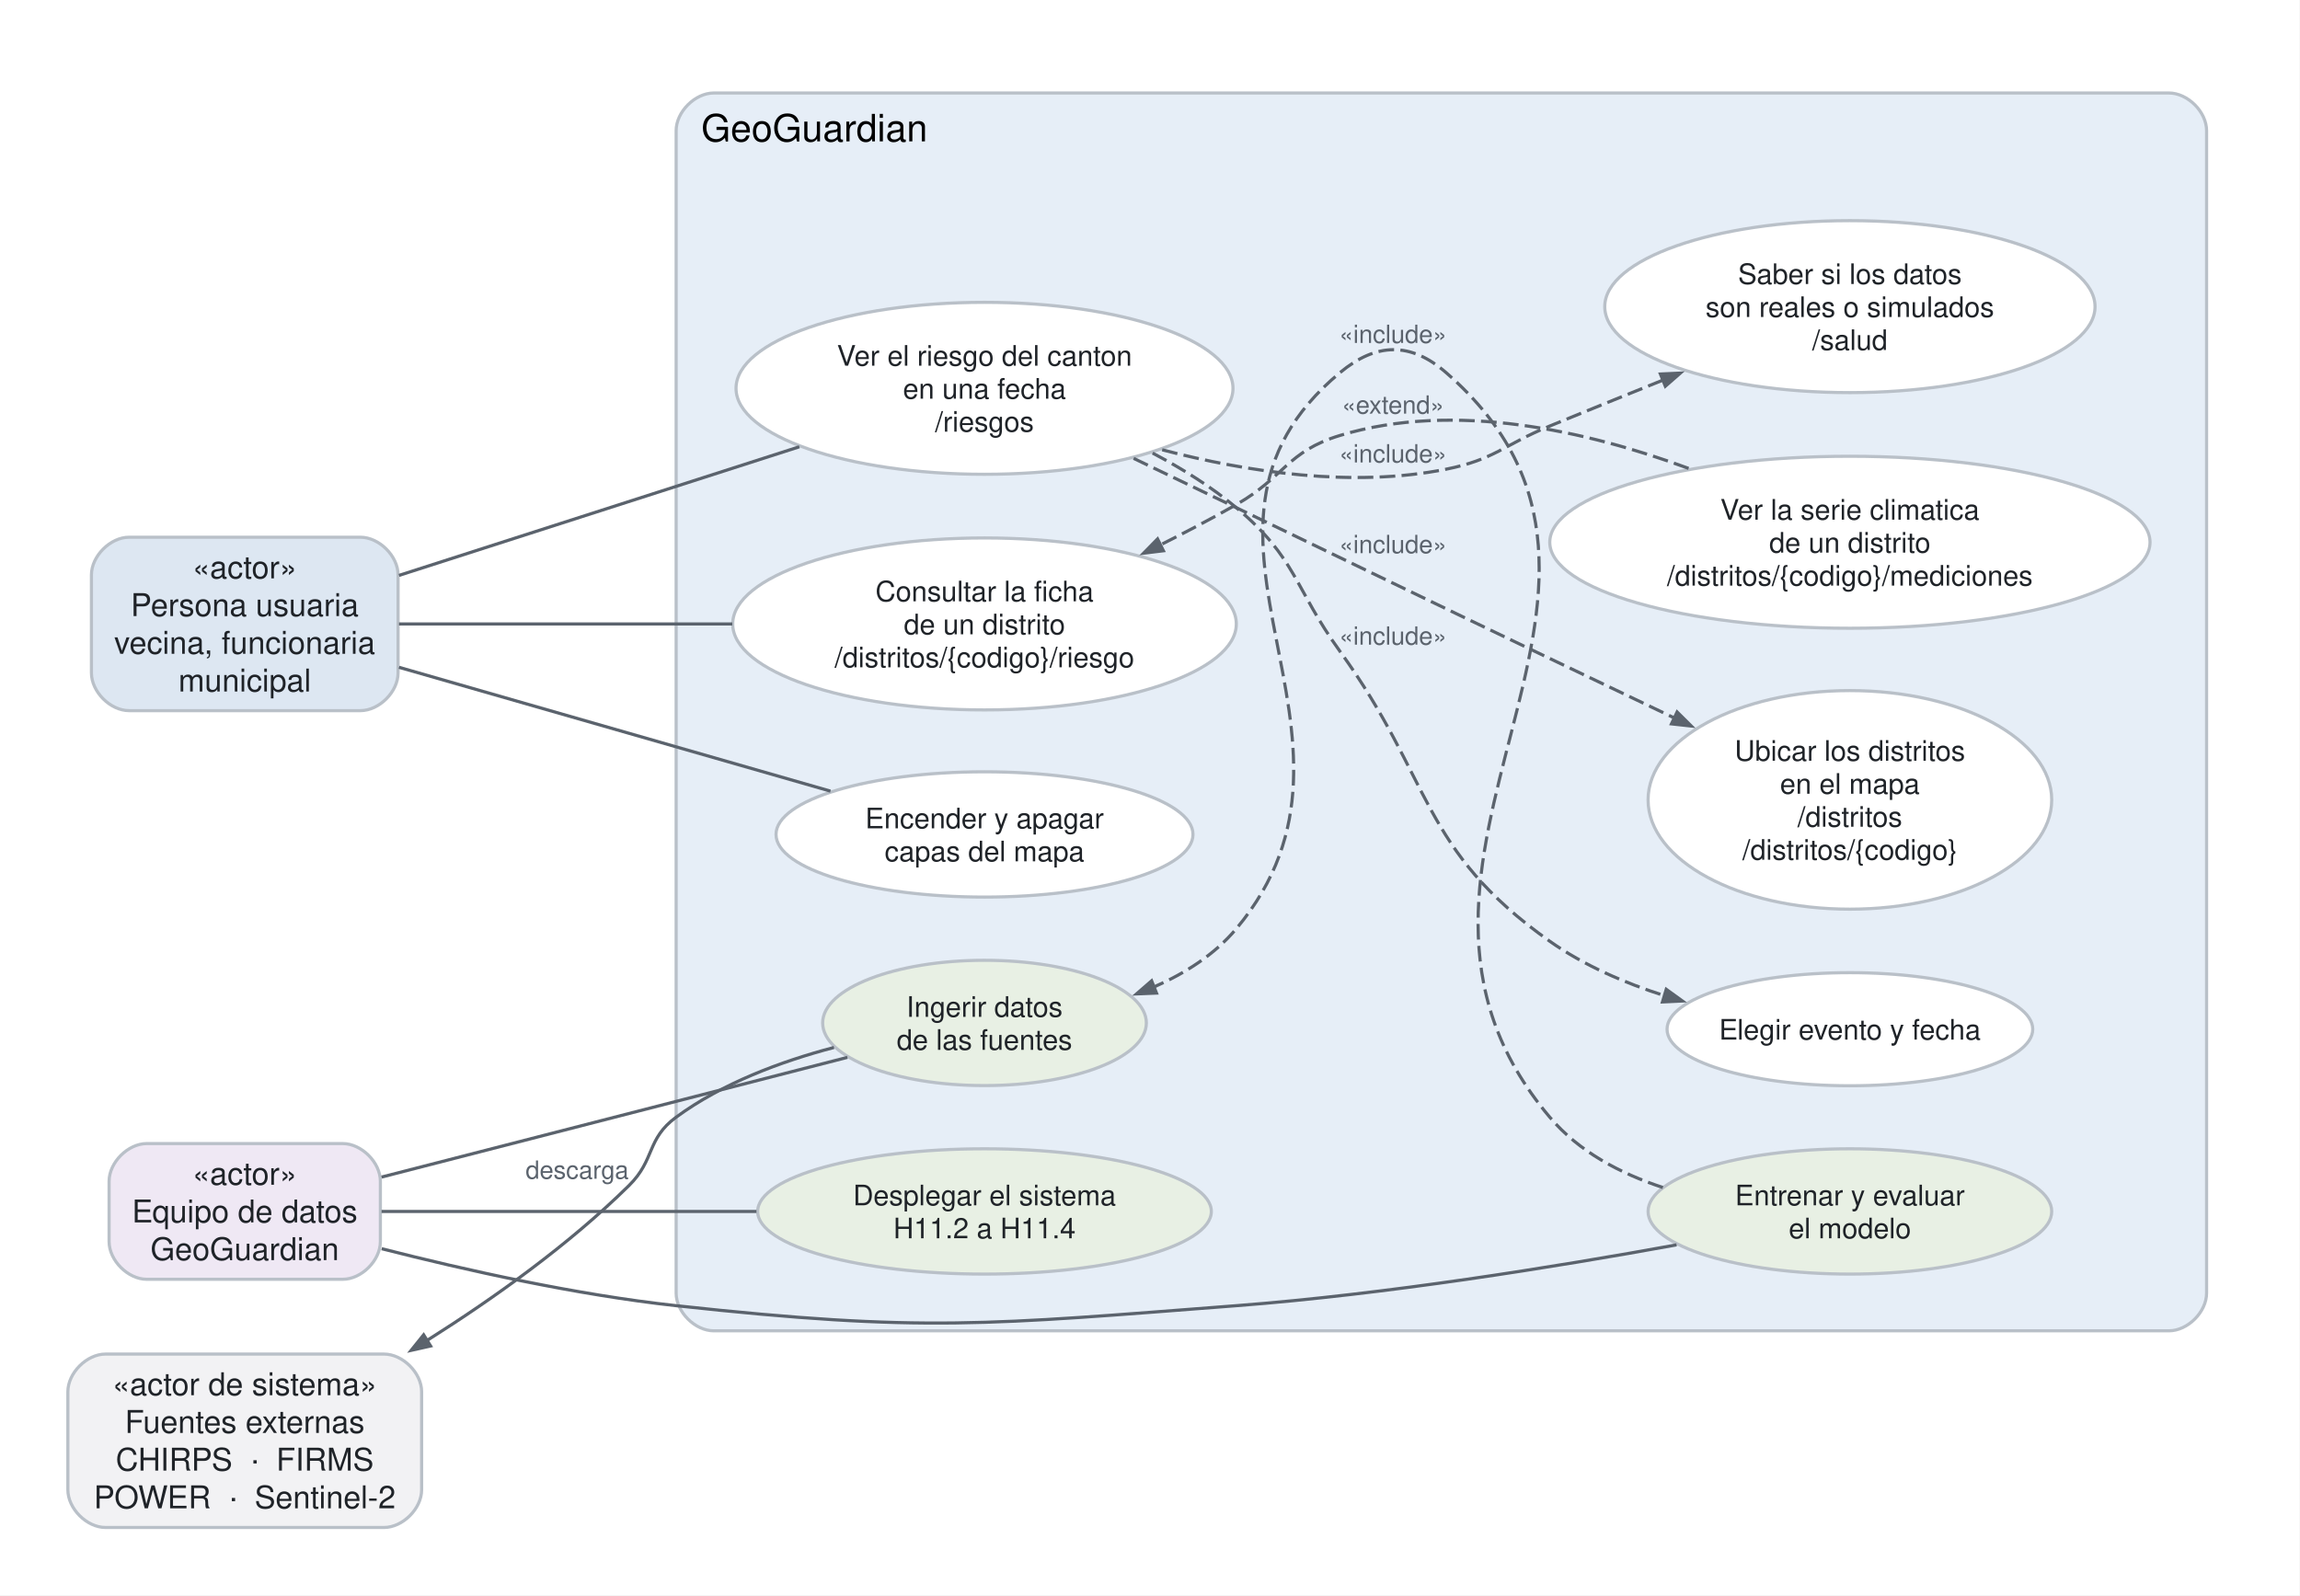
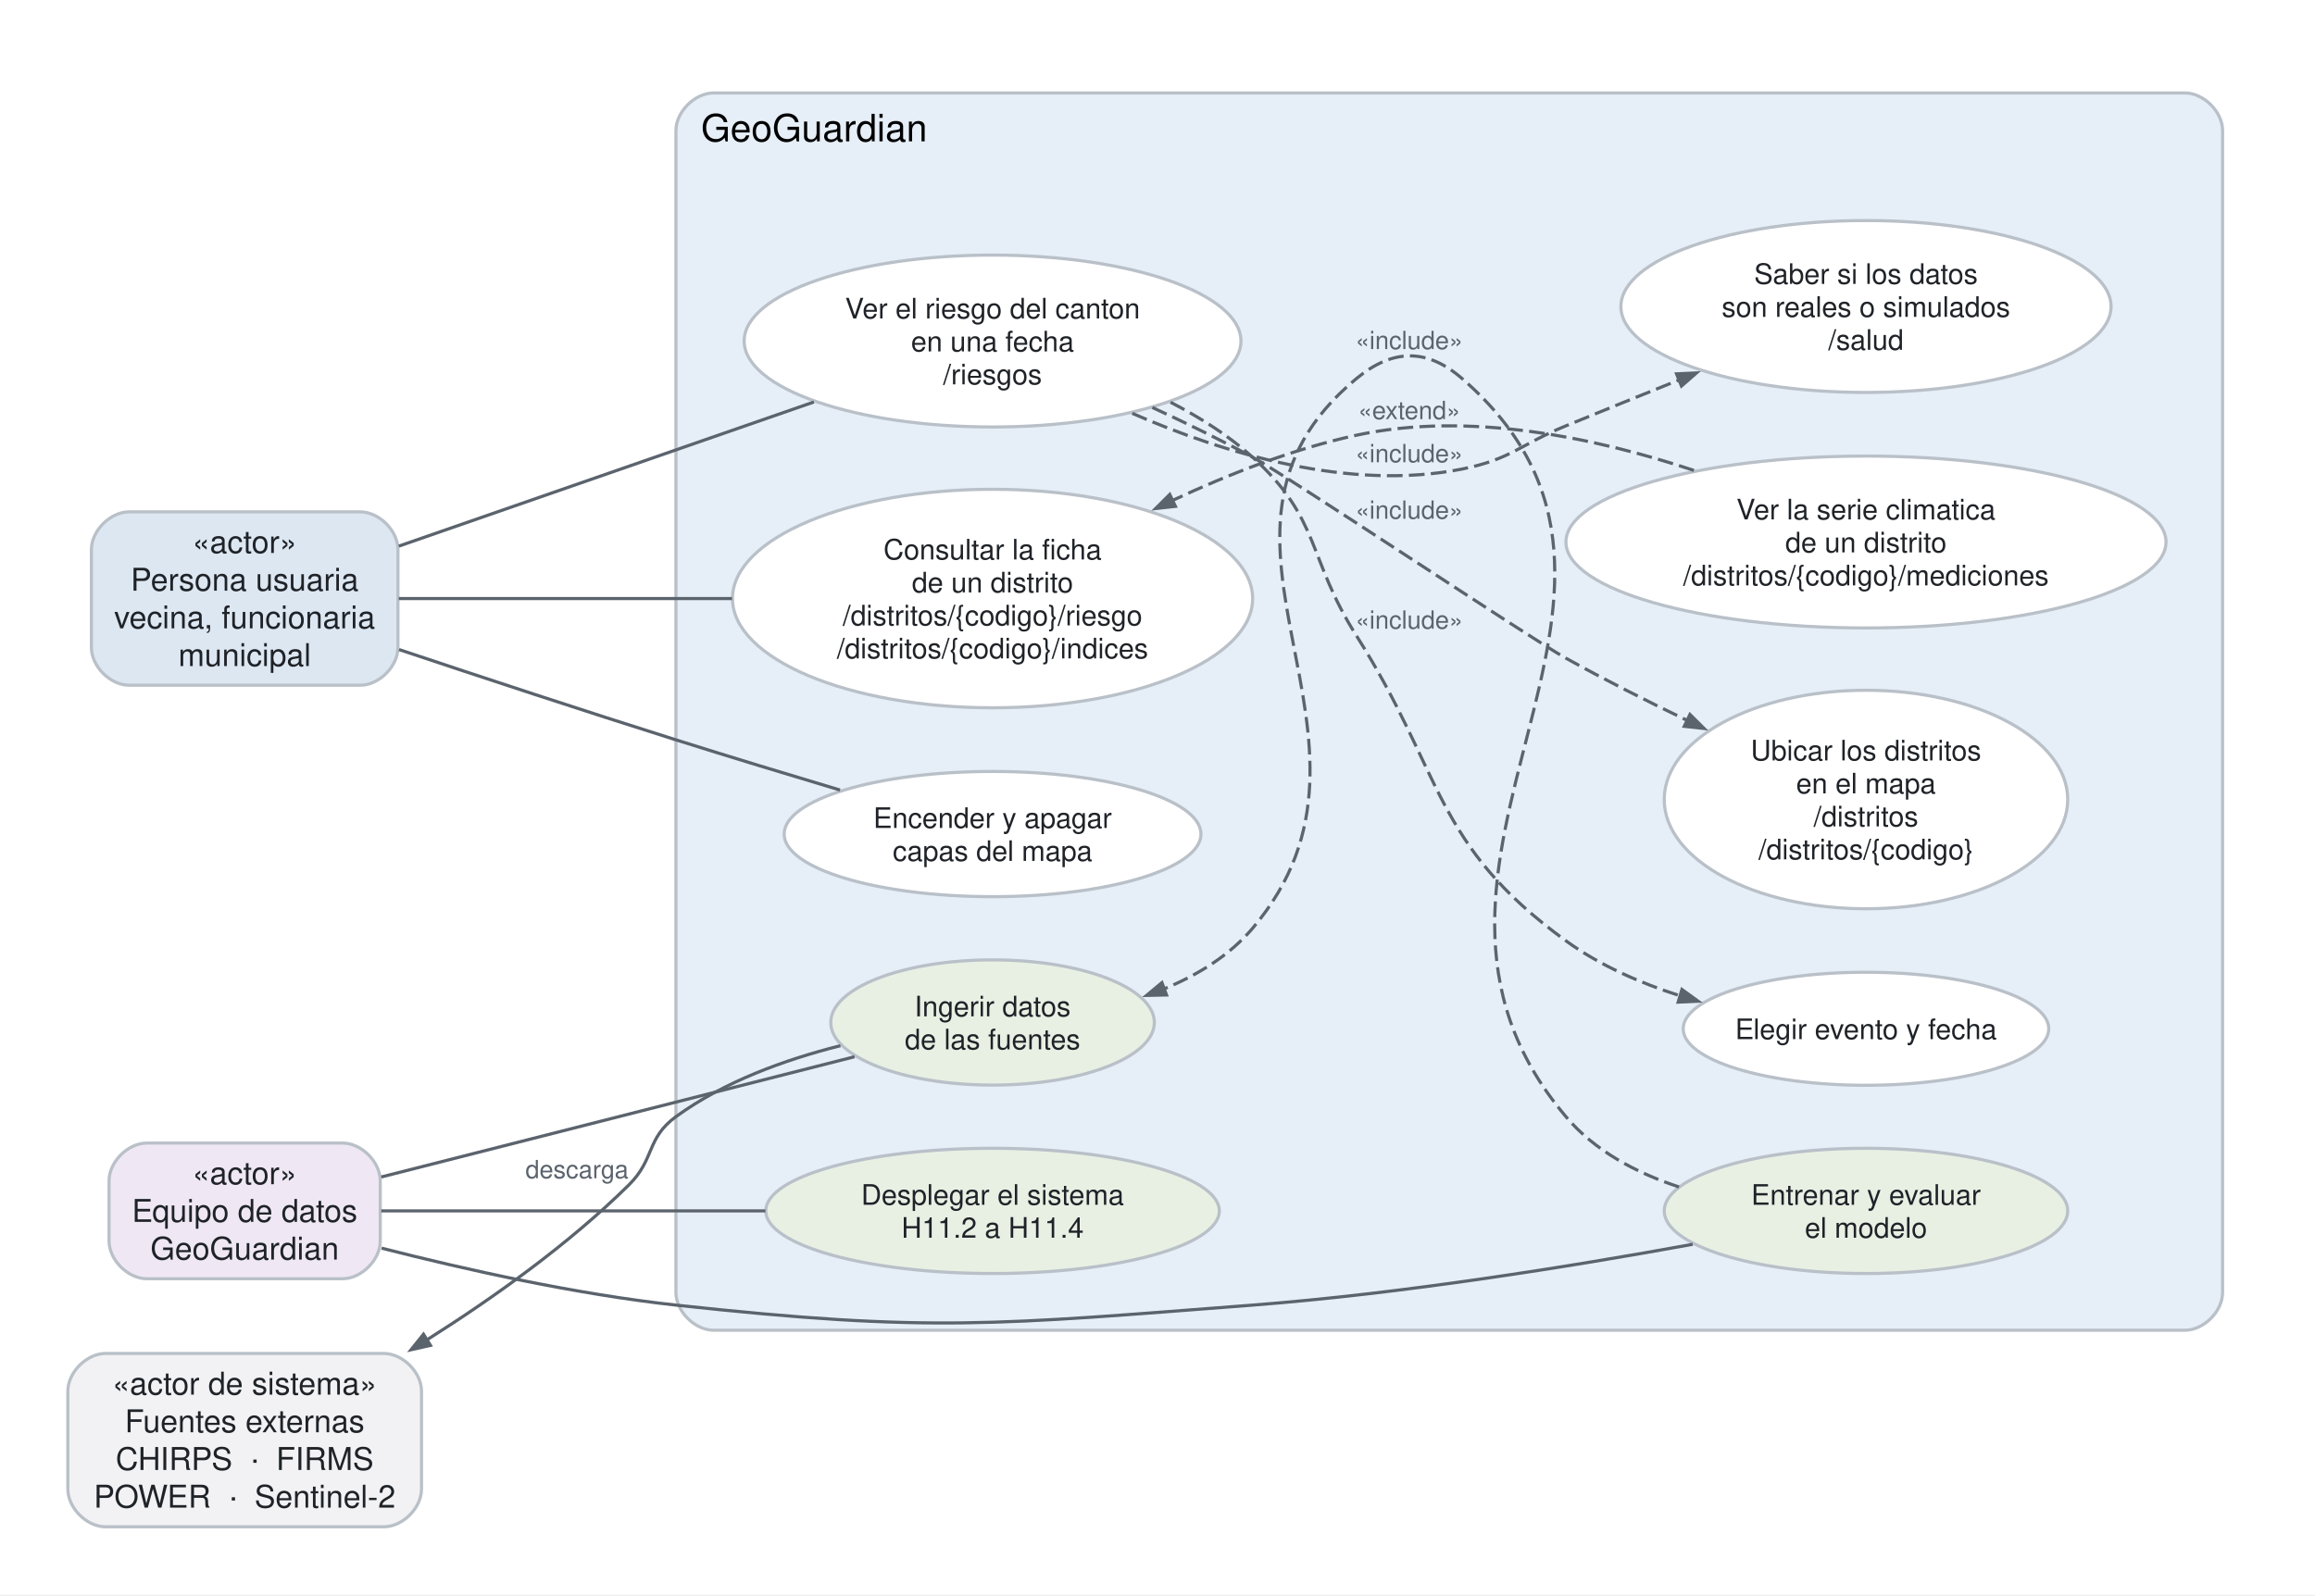
- <svg xmlns="http://www.w3.org/2000/svg" width="732pt" height="508pt" viewBox="0.00 0.00 732.00 508.00">
+ <svg xmlns="http://www.w3.org/2000/svg" width="737pt" height="508pt" viewBox="0.00 0.00 737.00 508.00">
  <g id="graph0" class="graph" transform="scale(1 1) rotate(0) translate(21.6 486.2)">
-     <polygon fill="white" stroke="none" points="-21.6,21.6 -21.6,-486.2 710.27,-486.2 710.27,21.6 -21.6,21.6" />
+     <polygon fill="white" stroke="none" points="-21.6,21.6 -21.6,-486.2 715.58,-486.2 715.58,21.6 -21.6,21.6" />
    <g id="clust1" class="cluster">
-       <path fill="#e6eef7" stroke="#b9c0c8" d="M205.59,-62.6C205.59,-62.6 668.67,-62.6 668.67,-62.6 674.67,-62.6 680.67,-68.6 680.67,-74.6 680.67,-74.6 680.67,-444.6 680.67,-444.6 680.67,-450.6 674.67,-456.6 668.67,-456.6 668.67,-456.6 205.59,-456.6 205.59,-456.6 199.59,-456.6 193.59,-450.6 193.59,-444.6 193.59,-444.6 193.59,-74.6 193.59,-74.6 193.59,-68.6 199.59,-62.6 205.59,-62.6" />
+       <path fill="#e6eef7" stroke="#b9c0c8" d="M205.59,-62.6C205.59,-62.6 673.98,-62.6 673.98,-62.6 679.98,-62.6 685.98,-68.6 685.98,-74.6 685.98,-74.6 685.98,-444.6 685.98,-444.6 685.98,-450.6 679.98,-456.6 673.98,-456.6 673.98,-456.6 205.59,-456.6 205.59,-456.6 199.59,-456.6 193.59,-450.6 193.59,-444.6 193.59,-444.6 193.59,-74.6 193.59,-74.6 193.59,-68.6 199.59,-62.6 205.59,-62.6" />
      <text xml:space="preserve" text-anchor="middle" x="237.59" y="-441.2" font-family="Helvetica,Arial,sans-serif" font-size="12.00">GeoGuardian</text>
    </g>
    <g id="node1" class="node">
-       <path fill="#dde7f2" stroke="#b9c0c8" d="M93.09,-315.2C93.09,-315.2 19.5,-315.2 19.5,-315.2 13.5,-315.2 7.5,-309.2 7.5,-303.2 7.5,-303.2 7.5,-272 7.5,-272 7.5,-266 13.5,-260 19.5,-260 19.5,-260 93.09,-260 93.09,-260 99.09,-260 105.09,-266 105.09,-272 105.09,-272 105.09,-303.2 105.09,-303.2 105.09,-309.2 99.09,-315.2 93.09,-315.2" />
-       <text xml:space="preserve" text-anchor="middle" x="56.29" y="-302.1" font-family="Helvetica,Arial,sans-serif" font-size="10.00" fill="#1f2328">«actor»</text>
-       <text xml:space="preserve" text-anchor="middle" x="56.29" y="-290.1" font-family="Helvetica,Arial,sans-serif" font-size="10.00" fill="#1f2328">Persona usuaria</text>
-       <text xml:space="preserve" text-anchor="middle" x="56.29" y="-278.1" font-family="Helvetica,Arial,sans-serif" font-size="10.00" fill="#1f2328">vecina, funcionaria</text>
-       <text xml:space="preserve" text-anchor="middle" x="56.29" y="-266.1" font-family="Helvetica,Arial,sans-serif" font-size="10.00" fill="#1f2328">municipal</text>
+       <path fill="#dde7f2" stroke="#b9c0c8" d="M93.09,-323.2C93.09,-323.2 19.5,-323.2 19.5,-323.2 13.5,-323.2 7.5,-317.2 7.5,-311.2 7.5,-311.2 7.5,-280 7.5,-280 7.5,-274 13.5,-268 19.5,-268 19.5,-268 93.09,-268 93.09,-268 99.09,-268 105.09,-274 105.09,-280 105.09,-280 105.09,-311.2 105.09,-311.2 105.09,-317.2 99.09,-323.2 93.09,-323.2" />
+       <text xml:space="preserve" text-anchor="middle" x="56.29" y="-310.1" font-family="Helvetica,Arial,sans-serif" font-size="10.00" fill="#1f2328">«actor»</text>
+       <text xml:space="preserve" text-anchor="middle" x="56.29" y="-298.1" font-family="Helvetica,Arial,sans-serif" font-size="10.00" fill="#1f2328">Persona usuaria</text>
+       <text xml:space="preserve" text-anchor="middle" x="56.29" y="-286.1" font-family="Helvetica,Arial,sans-serif" font-size="10.00" fill="#1f2328">vecina, funcionaria</text>
+       <text xml:space="preserve" text-anchor="middle" x="56.29" y="-274.1" font-family="Helvetica,Arial,sans-serif" font-size="10.00" fill="#1f2328">municipal</text>
    </g>
    <g id="node4" class="node">
-       <ellipse fill="white" stroke="#b9c0c8" cx="291.73" cy="-362.6" rx="79.08" ry="27.37" />
-       <text xml:space="preserve" text-anchor="middle" x="291.73" y="-369.8" font-family="Helvetica,Arial,sans-serif" font-size="9.00" fill="#1f2328">Ver el riesgo del canton</text>
-       <text xml:space="preserve" text-anchor="middle" x="291.73" y="-359.3" font-family="Helvetica,Arial,sans-serif" font-size="9.00" fill="#1f2328">en una fecha</text>
-       <text xml:space="preserve" text-anchor="middle" x="291.73" y="-348.8" font-family="Helvetica,Arial,sans-serif" font-size="9.00" fill="#1f2328">/riesgos</text>
+       <ellipse fill="white" stroke="#b9c0c8" cx="294.39" cy="-377.6" rx="79.08" ry="27.37" />
+       <text xml:space="preserve" text-anchor="middle" x="294.39" y="-384.8" font-family="Helvetica,Arial,sans-serif" font-size="9.00" fill="#1f2328">Ver el riesgo del canton</text>
+       <text xml:space="preserve" text-anchor="middle" x="294.39" y="-374.3" font-family="Helvetica,Arial,sans-serif" font-size="9.00" fill="#1f2328">en una fecha</text>
+       <text xml:space="preserve" text-anchor="middle" x="294.39" y="-363.8" font-family="Helvetica,Arial,sans-serif" font-size="9.00" fill="#1f2328">/riesgos</text>
    </g>
    <g id="edge1" class="edge">
-       <path fill="none" stroke="#5b636d" d="M105.38,-303.05C142.35,-314.93 193.57,-331.38 232.8,-343.99" />
+       <path fill="none" stroke="#5b636d" d="M105.36,-312.29C143.65,-325.59 197.31,-344.23 237.51,-358.19" />
    </g>
    <g id="node5" class="node">
-       <ellipse fill="white" stroke="#b9c0c8" cx="291.73" cy="-287.6" rx="80.14" ry="27.37" />
-       <text xml:space="preserve" text-anchor="middle" x="291.73" y="-294.8" font-family="Helvetica,Arial,sans-serif" font-size="9.00" fill="#1f2328">Consultar la ficha</text>
-       <text xml:space="preserve" text-anchor="middle" x="291.73" y="-284.3" font-family="Helvetica,Arial,sans-serif" font-size="9.00" fill="#1f2328">de un distrito</text>
-       <text xml:space="preserve" text-anchor="middle" x="291.73" y="-273.8" font-family="Helvetica,Arial,sans-serif" font-size="9.00" fill="#1f2328">/distritos/{codigo}/riesgo</text>
+       <ellipse fill="white" stroke="#b9c0c8" cx="294.39" cy="-295.6" rx="82.8" ry="34.79" />
+       <text xml:space="preserve" text-anchor="middle" x="294.39" y="-308.05" font-family="Helvetica,Arial,sans-serif" font-size="9.00" fill="#1f2328">Consultar la ficha</text>
+       <text xml:space="preserve" text-anchor="middle" x="294.39" y="-297.55" font-family="Helvetica,Arial,sans-serif" font-size="9.00" fill="#1f2328">de un distrito</text>
+       <text xml:space="preserve" text-anchor="middle" x="294.39" y="-287.05" font-family="Helvetica,Arial,sans-serif" font-size="9.00" fill="#1f2328">/distritos/{codigo}/riesgo</text>
+       <text xml:space="preserve" text-anchor="middle" x="294.39" y="-276.55" font-family="Helvetica,Arial,sans-serif" font-size="9.00" fill="#1f2328">/distritos/{codigo}/indices</text>
    </g>
    <g id="edge2" class="edge">
-       <path fill="none" stroke="#5b636d" d="M105.38,-287.6C135.94,-287.6 176.25,-287.6 211.46,-287.6" />
+       <path fill="none" stroke="#5b636d" d="M105.36,-295.6C135.83,-295.6 176.03,-295.6 211.44,-295.6" />
    </g>
    <g id="node9" class="node">
-       <ellipse fill="white" stroke="#b9c0c8" cx="291.73" cy="-220.6" rx="66.35" ry="19.94" />
-       <text xml:space="preserve" text-anchor="middle" x="291.73" y="-222.55" font-family="Helvetica,Arial,sans-serif" font-size="9.00" fill="#1f2328">Encender y apagar</text>
-       <text xml:space="preserve" text-anchor="middle" x="291.73" y="-212.05" font-family="Helvetica,Arial,sans-serif" font-size="9.00" fill="#1f2328">capas del mapa</text>
+       <ellipse fill="white" stroke="#b9c0c8" cx="294.39" cy="-220.6" rx="66.35" ry="19.94" />
+       <text xml:space="preserve" text-anchor="middle" x="294.39" y="-222.55" font-family="Helvetica,Arial,sans-serif" font-size="9.00" fill="#1f2328">Encender y apagar</text>
+       <text xml:space="preserve" text-anchor="middle" x="294.39" y="-212.05" font-family="Helvetica,Arial,sans-serif" font-size="9.00" fill="#1f2328">capas del mapa</text>
    </g>
    <g id="edge3" class="edge">
-       <path fill="none" stroke="#5b636d" d="M105.38,-273.8C145.55,-262.27 202.55,-245.91 242.71,-234.38" />
+       <path fill="none" stroke="#5b636d" d="M105.45,-279.35C131.49,-270.65 164.24,-259.85 193.59,-250.6 210.59,-245.24 229.28,-239.56 245.84,-234.61" />
    </g>
    <g id="node2" class="node">
      <path fill="#efe8f4" stroke="#b9c0c8" d="M87.46,-122.2C87.46,-122.2 25.12,-122.2 25.12,-122.2 19.12,-122.2 13.12,-116.2 13.12,-110.2 13.12,-110.2 13.12,-91 13.12,-91 13.12,-85 19.12,-79 25.12,-79 25.12,-79 87.46,-79 87.46,-79 93.46,-79 99.46,-85 99.46,-91 99.46,-91 99.46,-110.2 99.46,-110.2 99.46,-116.2 93.46,-122.2 87.46,-122.2" />
      <text xml:space="preserve" text-anchor="middle" x="56.29" y="-109.1" font-family="Helvetica,Arial,sans-serif" font-size="10.00" fill="#1f2328">«actor»</text>
      <text xml:space="preserve" text-anchor="middle" x="56.29" y="-97.1" font-family="Helvetica,Arial,sans-serif" font-size="10.00" fill="#1f2328">Equipo de datos</text>
      <text xml:space="preserve" text-anchor="middle" x="56.29" y="-85.1" font-family="Helvetica,Arial,sans-serif" font-size="10.00" fill="#1f2328">GeoGuardian</text>
    </g>
    <g id="node11" class="node">
-       <ellipse fill="#e8f0e4" stroke="#b9c0c8" cx="291.73" cy="-160.6" rx="51.51" ry="19.94" />
-       <text xml:space="preserve" text-anchor="middle" x="291.73" y="-162.55" font-family="Helvetica,Arial,sans-serif" font-size="9.00" fill="#1f2328">Ingerir datos</text>
-       <text xml:space="preserve" text-anchor="middle" x="291.73" y="-152.05" font-family="Helvetica,Arial,sans-serif" font-size="9.00" fill="#1f2328">de las fuentes</text>
+       <ellipse fill="#e8f0e4" stroke="#b9c0c8" cx="294.39" cy="-160.6" rx="51.51" ry="19.94" />
+       <text xml:space="preserve" text-anchor="middle" x="294.39" y="-162.55" font-family="Helvetica,Arial,sans-serif" font-size="9.00" fill="#1f2328">Ingerir datos</text>
+       <text xml:space="preserve" text-anchor="middle" x="294.39" y="-152.05" font-family="Helvetica,Arial,sans-serif" font-size="9.00" fill="#1f2328">de las fuentes</text>
    </g>
    <g id="edge8" class="edge">
-       <path fill="none" stroke="#5b636d" d="M99.84,-111.54C141.92,-122.35 205.97,-138.81 248.09,-149.64" />
+       <path fill="none" stroke="#5b636d" d="M99.78,-111.4C142.39,-122.23 207.67,-138.82 250.45,-149.69" />
    </g>
    <g id="node12" class="node">
-       <ellipse fill="#e8f0e4" stroke="#b9c0c8" cx="567.15" cy="-100.6" rx="64.23" ry="19.94" />
-       <text xml:space="preserve" text-anchor="middle" x="567.15" y="-102.55" font-family="Helvetica,Arial,sans-serif" font-size="9.00" fill="#1f2328">Entrenar y evaluar</text>
-       <text xml:space="preserve" text-anchor="middle" x="567.15" y="-92.05" font-family="Helvetica,Arial,sans-serif" font-size="9.00" fill="#1f2328">el modelo</text>
+       <ellipse fill="#e8f0e4" stroke="#b9c0c8" cx="572.45" cy="-100.6" rx="64.23" ry="19.94" />
+       <text xml:space="preserve" text-anchor="middle" x="572.45" y="-102.55" font-family="Helvetica,Arial,sans-serif" font-size="9.00" fill="#1f2328">Entrenar y evaluar</text>
+       <text xml:space="preserve" text-anchor="middle" x="572.45" y="-92.05" font-family="Helvetica,Arial,sans-serif" font-size="9.00" fill="#1f2328">el modelo</text>
    </g>
    <g id="edge10" class="edge">
-       <path fill="none" stroke="#5b636d" d="M99.87,-88.74C126.55,-81.93 161.8,-74.06 193.59,-70.6 272.36,-62.03 292.87,-64.54 371.88,-70.6 419.52,-74.26 473.15,-82.89 511.98,-89.96" />
+       <path fill="none" stroke="#5b636d" d="M99.87,-88.74C126.55,-81.93 161.8,-74.06 193.59,-70.6 274.71,-61.78 295.82,-64.36 377.18,-70.6 424.82,-74.26 478.45,-82.89 517.28,-89.96" />
    </g>
    <g id="node13" class="node">
-       <ellipse fill="#e8f0e4" stroke="#b9c0c8" cx="291.73" cy="-100.6" rx="72.19" ry="19.94" />
-       <text xml:space="preserve" text-anchor="middle" x="291.73" y="-102.55" font-family="Helvetica,Arial,sans-serif" font-size="9.00" fill="#1f2328">Desplegar el sistema</text>
-       <text xml:space="preserve" text-anchor="middle" x="291.73" y="-92.05" font-family="Helvetica,Arial,sans-serif" font-size="9.00" fill="#1f2328">H11.2 a H11.4</text>
+       <ellipse fill="#e8f0e4" stroke="#b9c0c8" cx="294.39" cy="-100.6" rx="72.19" ry="19.94" />
+       <text xml:space="preserve" text-anchor="middle" x="294.39" y="-102.55" font-family="Helvetica,Arial,sans-serif" font-size="9.00" fill="#1f2328">Desplegar el sistema</text>
+       <text xml:space="preserve" text-anchor="middle" x="294.39" y="-92.05" font-family="Helvetica,Arial,sans-serif" font-size="9.00" fill="#1f2328">H11.2 a H11.4</text>
    </g>
    <g id="edge9" class="edge">
-       <path fill="none" stroke="#5b636d" d="M99.84,-100.6C133.11,-100.6 180.11,-100.6 219.15,-100.6" />
+       <path fill="none" stroke="#5b636d" d="M99.78,-100.6C133.76,-100.6 182.16,-100.6 222.07,-100.6" />
    </g>
    <g id="node3" class="node">
      <path fill="#f2f2f4" stroke="#b9c0c8" d="M100.59,-55.2C100.59,-55.2 12,-55.2 12,-55.2 6,-55.2 0,-49.2 0,-43.2 0,-43.2 0,-12 0,-12 0,-6 6,0 12,0 12,0 100.59,0 100.59,0 106.59,0 112.59,-6 112.59,-12 112.59,-12 112.59,-43.2 112.59,-43.2 112.59,-49.2 106.59,-55.2 100.59,-55.2" />
      <text xml:space="preserve" text-anchor="middle" x="56.29" y="-42.1" font-family="Helvetica,Arial,sans-serif" font-size="10.00" fill="#1f2328">«actor de sistema»</text>
      <text xml:space="preserve" text-anchor="middle" x="56.29" y="-30.1" font-family="Helvetica,Arial,sans-serif" font-size="10.00" fill="#1f2328">Fuentes externas</text>
      <text xml:space="preserve" text-anchor="middle" x="56.29" y="-18.1" font-family="Helvetica,Arial,sans-serif" font-size="10.00" fill="#1f2328">CHIRPS  ·  FIRMS</text>
      <text xml:space="preserve" text-anchor="middle" x="56.29" y="-6.1" font-family="Helvetica,Arial,sans-serif" font-size="10.00" fill="#1f2328">POWER  ·  Sentinel-2</text>
    </g>
    <g id="node7" class="node">
-       <ellipse fill="white" stroke="#b9c0c8" cx="567.15" cy="-231.6" rx="64.23" ry="34.79" />
-       <text xml:space="preserve" text-anchor="middle" x="567.15" y="-244.05" font-family="Helvetica,Arial,sans-serif" font-size="9.00" fill="#1f2328">Ubicar los distritos</text>
-       <text xml:space="preserve" text-anchor="middle" x="567.15" y="-233.55" font-family="Helvetica,Arial,sans-serif" font-size="9.00" fill="#1f2328">en el mapa</text>
-       <text xml:space="preserve" text-anchor="middle" x="567.15" y="-223.05" font-family="Helvetica,Arial,sans-serif" font-size="9.00" fill="#1f2328">/distritos</text>
-       <text xml:space="preserve" text-anchor="middle" x="567.15" y="-212.55" font-family="Helvetica,Arial,sans-serif" font-size="9.00" fill="#1f2328">/distritos/{codigo}</text>
+       <ellipse fill="white" stroke="#b9c0c8" cx="572.45" cy="-231.6" rx="64.23" ry="34.79" />
+       <text xml:space="preserve" text-anchor="middle" x="572.45" y="-244.05" font-family="Helvetica,Arial,sans-serif" font-size="9.00" fill="#1f2328">Ubicar los distritos</text>
+       <text xml:space="preserve" text-anchor="middle" x="572.45" y="-233.55" font-family="Helvetica,Arial,sans-serif" font-size="9.00" fill="#1f2328">en el mapa</text>
+       <text xml:space="preserve" text-anchor="middle" x="572.45" y="-223.05" font-family="Helvetica,Arial,sans-serif" font-size="9.00" fill="#1f2328">/distritos</text>
+       <text xml:space="preserve" text-anchor="middle" x="572.45" y="-212.55" font-family="Helvetica,Arial,sans-serif" font-size="9.00" fill="#1f2328">/distritos/{codigo}</text>
    </g>
    <g id="edge5" class="edge">
-       <path fill="none" stroke="#5b636d" stroke-dasharray="5,2" d="M339.19,-340.3C349.92,-335.15 361.3,-329.68 371.88,-324.6 416.22,-303.29 427.25,-297.84 471.63,-276.6 484.47,-270.45 498.31,-263.85 511.32,-257.65" />
-       <polygon fill="#5b636d" stroke="#5b636d" points="512.16,-259.58 516.68,-255.1 510.36,-255.79 512.16,-259.58" />
-       <text xml:space="preserve" text-anchor="middle" x="421.75" y="-310.13" font-family="Helvetica,Arial,sans-serif" font-size="8.00" fill="#5b636d">«include»</text>
+       <path fill="none" stroke="#5b636d" stroke-dasharray="5,2" d="M345.26,-356.44C355.94,-351.52 367.05,-346.11 377.18,-340.6 388.75,-334.31 465.42,-283 476.93,-276.6 489.24,-269.76 502.76,-262.93 515.63,-256.74" />
+       <polygon fill="#5b636d" stroke="#5b636d" points="516.41,-258.7 520.92,-254.22 514.6,-254.91 516.41,-258.7" />
+       <text xml:space="preserve" text-anchor="middle" x="427.06" y="-321.01" font-family="Helvetica,Arial,sans-serif" font-size="8.00" fill="#5b636d">«include»</text>
    </g>
    <g id="node8" class="node">
-       <ellipse fill="white" stroke="#b9c0c8" cx="567.15" cy="-388.6" rx="78.02" ry="27.37" />
-       <text xml:space="preserve" text-anchor="middle" x="567.15" y="-395.8" font-family="Helvetica,Arial,sans-serif" font-size="9.00" fill="#1f2328">Saber si los datos</text>
-       <text xml:space="preserve" text-anchor="middle" x="567.15" y="-385.3" font-family="Helvetica,Arial,sans-serif" font-size="9.00" fill="#1f2328">son reales o simulados</text>
-       <text xml:space="preserve" text-anchor="middle" x="567.15" y="-374.8" font-family="Helvetica,Arial,sans-serif" font-size="9.00" fill="#1f2328">/salud</text>
+       <ellipse fill="white" stroke="#b9c0c8" cx="572.45" cy="-388.6" rx="78.02" ry="27.37" />
+       <text xml:space="preserve" text-anchor="middle" x="572.45" y="-395.8" font-family="Helvetica,Arial,sans-serif" font-size="9.00" fill="#1f2328">Saber si los datos</text>
+       <text xml:space="preserve" text-anchor="middle" x="572.45" y="-385.3" font-family="Helvetica,Arial,sans-serif" font-size="9.00" fill="#1f2328">son reales o simulados</text>
+       <text xml:space="preserve" text-anchor="middle" x="572.45" y="-374.8" font-family="Helvetica,Arial,sans-serif" font-size="9.00" fill="#1f2328">/salud</text>
    </g>
    <g id="edge6" class="edge">
-       <path fill="none" stroke="#5b636d" stroke-dasharray="5,2" d="M348.27,-343.03C375.54,-335.9 408.87,-330.9 438.63,-336.85 454.21,-339.97 456.92,-344.58 471.63,-350.6 483.26,-355.36 495.71,-360.41 507.64,-365.21" />
-       <polygon fill="#5b636d" stroke="#5b636d" points="506.84,-367.15 513.19,-367.44 508.41,-363.26 506.84,-367.15" />
-       <text xml:space="preserve" text-anchor="middle" x="421.75" y="-339" font-family="Helvetica,Arial,sans-serif" font-size="8.00" fill="#5b636d">«include»</text>
+       <path fill="none" stroke="#5b636d" stroke-dasharray="5,2" d="M338.87,-354.57C368.28,-341.75 408.14,-329.69 443.93,-336.85 459.51,-339.97 462.23,-344.58 476.93,-350.6 488.56,-355.36 501.02,-360.41 512.94,-365.21" />
+       <polygon fill="#5b636d" stroke="#5b636d" points="512.14,-367.15 518.49,-367.44 513.71,-363.26 512.14,-367.15" />
+       <text xml:space="preserve" text-anchor="middle" x="427.06" y="-339" font-family="Helvetica,Arial,sans-serif" font-size="8.00" fill="#5b636d">«include»</text>
    </g>
    <g id="node10" class="node">
-       <ellipse fill="white" stroke="#b9c0c8" cx="567.15" cy="-158.6" rx="58.19" ry="18" />
-       <text xml:space="preserve" text-anchor="middle" x="567.15" y="-155.3" font-family="Helvetica,Arial,sans-serif" font-size="9.00" fill="#1f2328">Elegir evento y fecha</text>
+       <ellipse fill="white" stroke="#b9c0c8" cx="572.45" cy="-158.6" rx="58.19" ry="18" />
+       <text xml:space="preserve" text-anchor="middle" x="572.45" y="-155.3" font-family="Helvetica,Arial,sans-serif" font-size="9.00" fill="#1f2328">Elegir evento y fecha</text>
    </g>
    <g id="edge4" class="edge">
-       <path fill="none" stroke="#5b636d" stroke-dasharray="5,2" d="M345.23,-341.98C354.62,-337.05 363.93,-331.25 371.88,-324.6 391.1,-308.51 390.2,-299.17 404.88,-278.85 434.51,-237.83 430.33,-215.85 471.63,-186.6 482.47,-178.92 495.43,-173.33 508.22,-169.25" />
-       <polygon fill="#5b636d" stroke="#5b636d" points="508.7,-171.3 513.85,-167.58 507.5,-167.28 508.7,-171.3" />
-       <text xml:space="preserve" text-anchor="middle" x="421.75" y="-281" font-family="Helvetica,Arial,sans-serif" font-size="8.00" fill="#5b636d">«include»</text>
+       <path fill="none" stroke="#5b636d" stroke-dasharray="5,2" d="M351.06,-358.1C360.41,-353.29 369.55,-347.49 377.18,-340.6 398.84,-321.05 394.58,-308.51 410.18,-283.85 438.21,-239.55 434.53,-217.43 476.93,-186.6 487.68,-178.79 500.6,-173.14 513.38,-169.06" />
+       <polygon fill="#5b636d" stroke="#5b636d" points="513.86,-171.11 519.01,-167.38 512.66,-167.08 513.86,-171.11" />
+       <text xml:space="preserve" text-anchor="middle" x="427.06" y="-286" font-family="Helvetica,Arial,sans-serif" font-size="8.00" fill="#5b636d">«include»</text>
    </g>
    <g id="node6" class="node">
-       <ellipse fill="white" stroke="#b9c0c8" cx="567.15" cy="-313.6" rx="95.52" ry="27.37" />
-       <text xml:space="preserve" text-anchor="middle" x="567.15" y="-320.8" font-family="Helvetica,Arial,sans-serif" font-size="9.00" fill="#1f2328">Ver la serie climatica</text>
-       <text xml:space="preserve" text-anchor="middle" x="567.15" y="-310.3" font-family="Helvetica,Arial,sans-serif" font-size="9.00" fill="#1f2328">de un distrito</text>
-       <text xml:space="preserve" text-anchor="middle" x="567.15" y="-299.8" font-family="Helvetica,Arial,sans-serif" font-size="9.00" fill="#1f2328">/distritos/{codigo}/mediciones</text>
+       <ellipse fill="white" stroke="#b9c0c8" cx="572.45" cy="-313.6" rx="95.52" ry="27.37" />
+       <text xml:space="preserve" text-anchor="middle" x="572.45" y="-320.8" font-family="Helvetica,Arial,sans-serif" font-size="9.00" fill="#1f2328">Ver la serie climatica</text>
+       <text xml:space="preserve" text-anchor="middle" x="572.45" y="-310.3" font-family="Helvetica,Arial,sans-serif" font-size="9.00" fill="#1f2328">de un distrito</text>
+       <text xml:space="preserve" text-anchor="middle" x="572.45" y="-299.8" font-family="Helvetica,Arial,sans-serif" font-size="9.00" fill="#1f2328">/distritos/{codigo}/mediciones</text>
    </g>
    <g id="edge7" class="edge">
-       <path fill="none" stroke="#5b636d" stroke-dasharray="5,2" d="M515.82,-337.11C483.72,-348.95 441.44,-358.67 404.88,-347.6 388.01,-342.49 387.19,-334.33 371.88,-325.6 364.07,-321.15 355.66,-316.74 347.34,-312.57" />
-       <polygon fill="#5b636d" stroke="#5b636d" points="348.67,-310.89 342.36,-310.12 346.81,-314.66 348.67,-310.89" />
-       <text xml:space="preserve" text-anchor="middle" x="421.75" y="-354.53" font-family="Helvetica,Arial,sans-serif" font-size="8.00" fill="#5b636d">«extend»</text>
+       <path fill="none" stroke="#5b636d" stroke-dasharray="5,2" d="M517.67,-336.4C486.3,-346.83 445.98,-355.33 410.18,-347.6 390.28,-343.3 369.67,-335.26 351.51,-326.76" />
+       <polygon fill="#5b636d" stroke="#5b636d" points="352.61,-324.96 346.3,-324.26 350.8,-328.75 352.61,-324.96" />
+       <text xml:space="preserve" text-anchor="middle" x="427.06" y="-352.74" font-family="Helvetica,Arial,sans-serif" font-size="8.00" fill="#5b636d">«extend»</text>
    </g>
    <g id="edge12" class="edge">
-       <path fill="none" stroke="#5b636d" d="M243.82,-152.79C226.83,-148.32 208.25,-141.36 193.59,-130.6 184.12,-123.65 186.95,-117.1 178.59,-108.85 159.62,-90.14 135.78,-73.09 114.26,-59.5" />
+       <path fill="none" stroke="#5b636d" d="M245.96,-153.21C228.31,-148.77 208.87,-141.73 193.59,-130.6 184.1,-123.69 186.95,-117.1 178.59,-108.85 159.62,-90.14 135.78,-73.09 114.26,-59.5" />
      <polygon fill="#5b636d" stroke="#5b636d" points="115.45,-57.77 109.25,-56.38 113.23,-61.33 115.45,-57.77" />
      <text xml:space="preserve" text-anchor="middle" x="162.09" y="-111" font-family="Helvetica,Arial,sans-serif" font-size="8.00" fill="#5b636d">descarga</text>
    </g>
    <g id="edge11" class="edge">
-       <path fill="none" stroke="#5b636d" stroke-dasharray="5,2" d="M507.62,-108.22C494.02,-112.69 480.84,-119.68 471.63,-130.6 403.04,-211.88 518.85,-297.78 438.63,-367.6 427.31,-377.45 416.41,-377.19 404.88,-367.6 343.33,-316.46 423.21,-251.99 371.88,-190.6 364.98,-182.36 355.57,-176.38 345.64,-172.04" />
-       <polygon fill="#5b636d" stroke="#5b636d" points="346.47,-170.1 340.12,-169.84 344.92,-174.01 346.47,-170.1" />
-       <text xml:space="preserve" text-anchor="middle" x="421.75" y="-377.04" font-family="Helvetica,Arial,sans-serif" font-size="8.00" fill="#5b636d">«include»</text>
+       <path fill="none" stroke="#5b636d" stroke-dasharray="5,2" d="M512.93,-108.23C499.33,-112.69 486.15,-119.68 476.93,-130.6 408.86,-211.17 523.52,-296.4 443.93,-365.6 432.61,-375.44 421.73,-375.17 410.18,-365.6 349.25,-315.08 428.34,-250.99 377.18,-190.6 369.8,-181.89 359.67,-175.71 349.04,-171.32" />
+       <polygon fill="#5b636d" stroke="#5b636d" points="349.78,-169.36 343.42,-169.22 348.31,-173.29 349.78,-169.36" />
+       <text xml:space="preserve" text-anchor="middle" x="427.06" y="-375.03" font-family="Helvetica,Arial,sans-serif" font-size="8.00" fill="#5b636d">«include»</text>
    </g>
  </g>
</svg>
